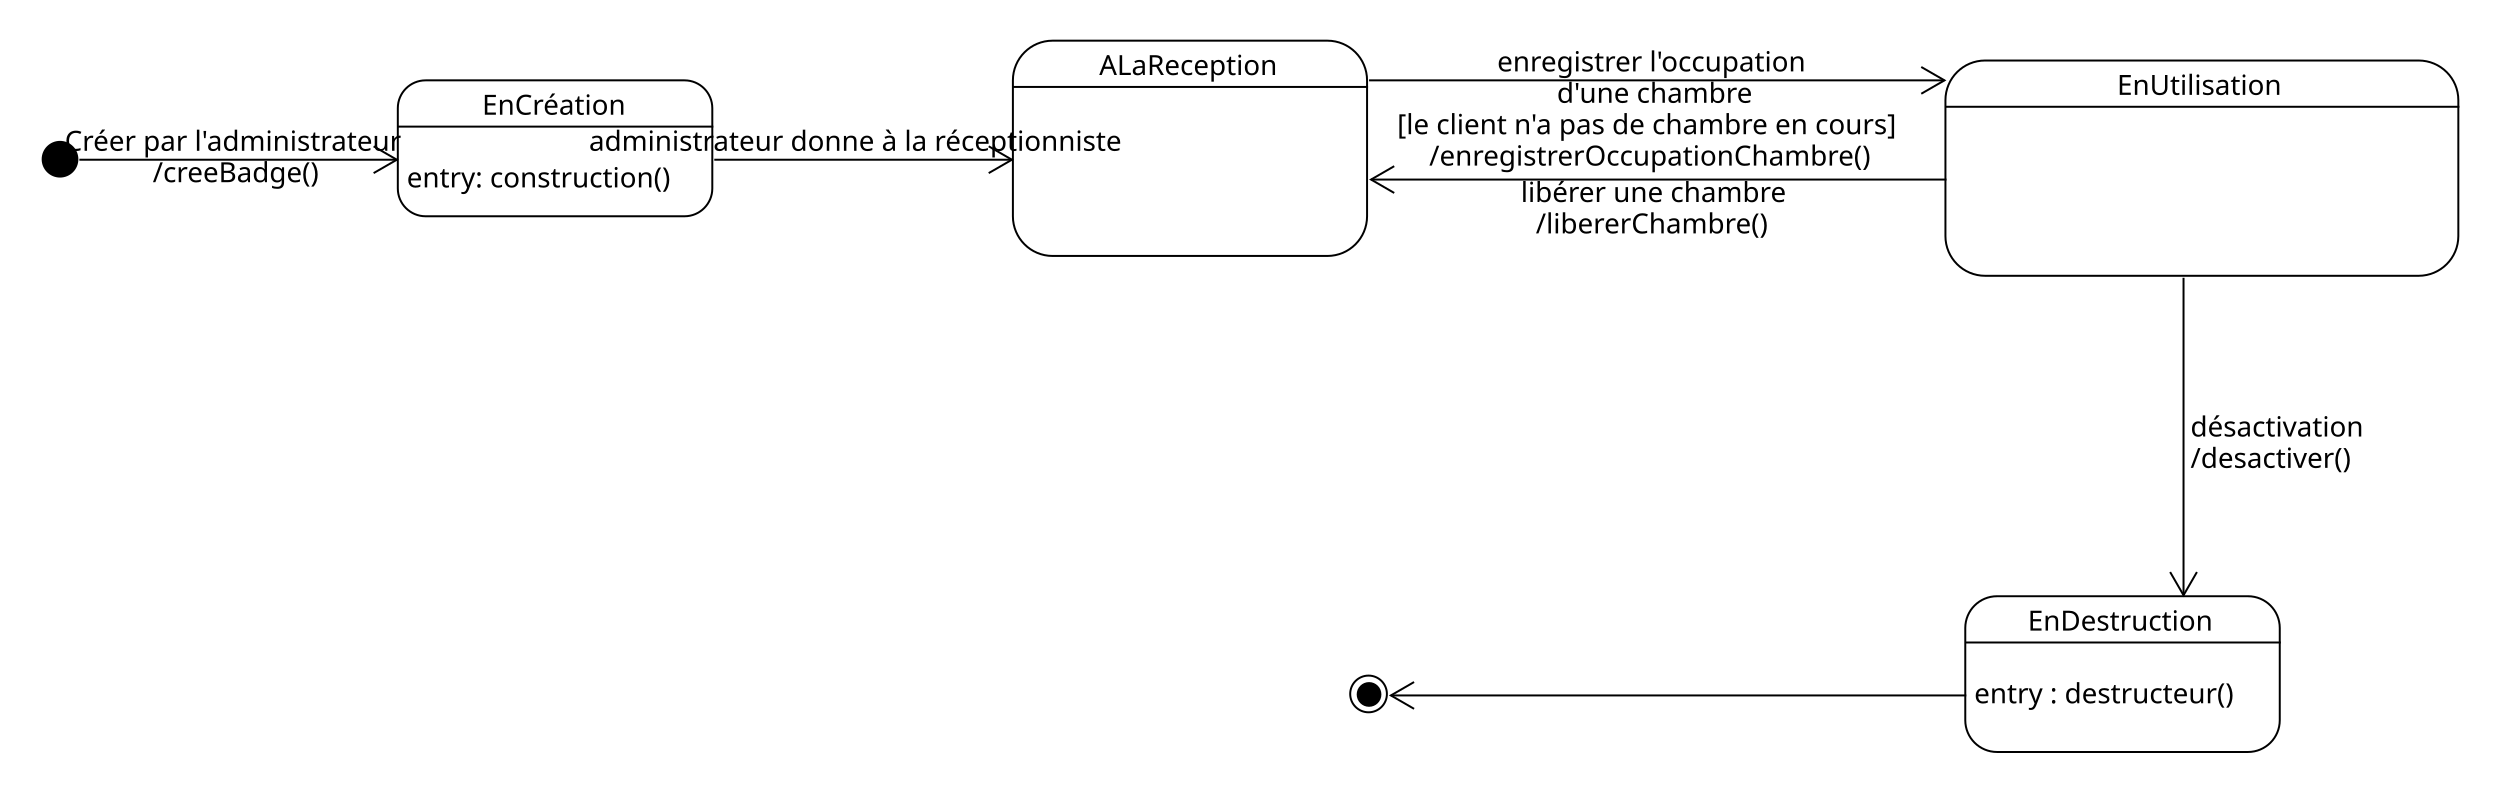
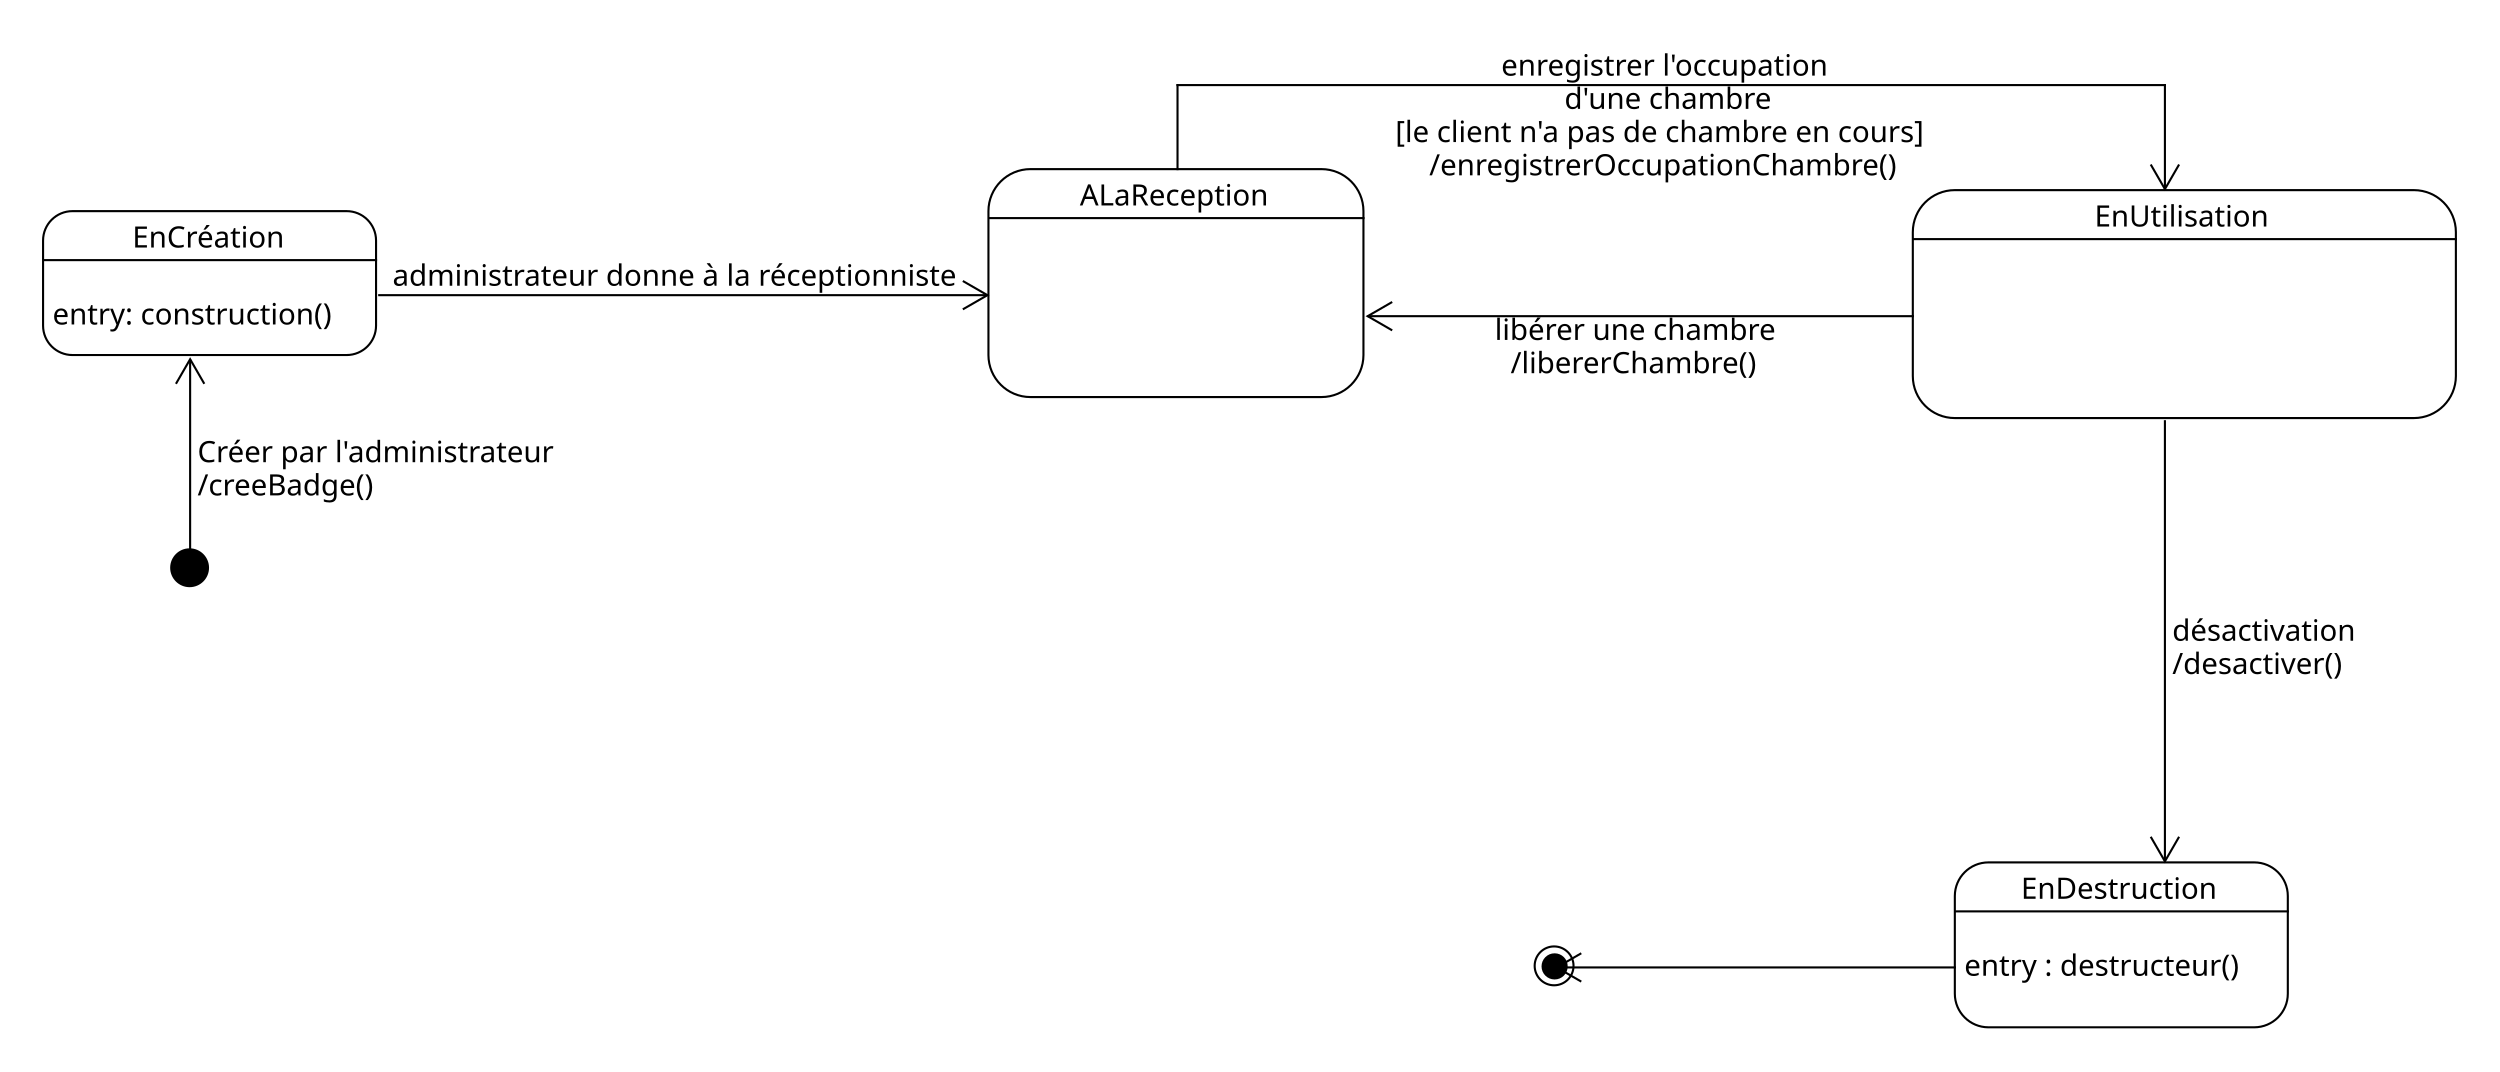
- <svg xmlns="http://www.w3.org/2000/svg" fill-opacity="1" color-rendering="auto" color-interpolation="auto" text-rendering="auto" stroke="black" stroke-linecap="square" width="1260" stroke-miterlimit="10" shape-rendering="auto" stroke-opacity="1" fill="black" stroke-dasharray="none" font-weight="normal" stroke-width="1" viewBox="-20 200 1260 400" height="400" font-family="'Dialog'" font-style="normal" stroke-linejoin="miter" font-size="12px" stroke-dashoffset="0" image-rendering="auto">
+ <svg xmlns="http://www.w3.org/2000/svg" fill-opacity="1" color-rendering="auto" color-interpolation="auto" text-rendering="auto" stroke="black" stroke-linecap="square" width="1190" stroke-miterlimit="10" shape-rendering="auto" stroke-opacity="1" fill="black" stroke-dasharray="none" font-weight="normal" stroke-width="1" viewBox="0 150 1190 510" height="510" font-family="'Dialog'" font-style="normal" stroke-linejoin="miter" font-size="12px" stroke-dashoffset="0" image-rendering="auto">
  <defs id="genericDefs" />
  <g>
    <defs id="defs1">
      <clipPath clipPathUnits="userSpaceOnUse" id="clipPath1">
        <path d="M0 0 L2147483647 0 L2147483647 2147483647 L0 2147483647 L0 0 Z" />
      </clipPath>
      <clipPath clipPathUnits="userSpaceOnUse" id="clipPath2">
        <path d="M0 0 L0 80 L160 80 L160 0 Z" />
      </clipPath>
      <clipPath clipPathUnits="userSpaceOnUse" id="clipPath3">
        <path d="M0 0 L0 110 L260 110 L260 0 Z" />
      </clipPath>
      <clipPath clipPathUnits="userSpaceOnUse" id="clipPath4">
        <path d="M0 0 L0 110 L180 110 L180 0 Z" />
      </clipPath>
      <clipPath clipPathUnits="userSpaceOnUse" id="clipPath5">
        <path d="M0 0 L0 70 L160 70 L160 0 Z" />
      </clipPath>
      <clipPath clipPathUnits="userSpaceOnUse" id="clipPath6">
        <path d="M0 0 L0 20 L20 20 L20 0 Z" />
      </clipPath>
      <clipPath clipPathUnits="userSpaceOnUse" id="clipPath7">
-         <path d="M0 0 L0 60 L320 60 L320 0 Z" />
+         <path d="M0 0 L0 60 L290 60 L290 0 Z" />
      </clipPath>
      <clipPath clipPathUnits="userSpaceOnUse" id="clipPath8">
-         <path d="M0 0 L0 80 L320 80 L320 0 Z" />
+         <path d="M0 0 L0 90 L500 90 L500 0 Z" />
      </clipPath>
      <clipPath clipPathUnits="userSpaceOnUse" id="clipPath9">
-         <path d="M0 0 L0 30 L320 30 L320 0 Z" />
+         <path d="M0 0 L0 30 L220 30 L220 0 Z" />
      </clipPath>
      <clipPath clipPathUnits="userSpaceOnUse" id="clipPath10">
-         <path d="M0 0 L0 190 L120 190 L120 0 Z" />
+         <path d="M0 0 L0 240 L120 240 L120 0 Z" />
      </clipPath>
      <clipPath clipPathUnits="userSpaceOnUse" id="clipPath11">
-         <path d="M0 0 L0 50 L190 50 L190 0 Z" />
+         <path d="M0 0 L0 130 L200 130 L200 0 Z" />
      </clipPath>
      <clipPath clipPathUnits="userSpaceOnUse" id="clipPath12">
-         <path d="M0 0 L0 40 L300 40 L300 0 Z" />
+         <path d="M0 0 L0 40 L320 40 L320 0 Z" />
      </clipPath>
    </defs>
-     <g fill="rgb(255,255,255)" fill-opacity="0" transform="translate(970,500)" stroke-opacity="0" stroke="rgb(255,255,255)">
+     <g fill="rgb(255,255,255)" fill-opacity="0" transform="translate(930,560)" stroke-opacity="0" stroke="rgb(255,255,255)">
      <rect x="0.5" y="0.5" clip-path="url(#clipPath2)" width="158.5" rx="16" ry="16" height="78.5" stroke="none" />
    </g>
-     <g transform="translate(970,500)">
+     <g transform="translate(930,560)">
      <rect x="0.5" y="0.5" clip-path="url(#clipPath2)" fill="none" width="158.5" rx="16" ry="16" height="78.5" />
      <text x="32" font-size="14px" y="17.817" clip-path="url(#clipPath2)" font-family="sans-serif" stroke="none" xml:space="preserve">EnDestruction</text>
      <path fill="none" d="M1 23.817 L159 23.817" clip-path="url(#clipPath2)" />
      <text x="5" font-size="14px" y="54.452" clip-path="url(#clipPath2)" font-family="sans-serif" stroke="none" xml:space="preserve">entry : destructeur()</text>
    </g>
-     <g fill="rgb(255,255,255)" fill-opacity="0" transform="translate(960,230)" stroke-opacity="0" stroke="rgb(255,255,255)">
+     <g fill="rgb(255,255,255)" fill-opacity="0" transform="translate(910,240)" stroke-opacity="0" stroke="rgb(255,255,255)">
      <rect x="0.5" y="0.5" clip-path="url(#clipPath3)" width="258.5" rx="20" ry="20" height="108.5" stroke="none" />
    </g>
-     <g transform="translate(960,230)">
+     <g transform="translate(910,240)">
      <rect x="0.5" y="0.5" clip-path="url(#clipPath3)" fill="none" width="258.5" rx="20" ry="20" height="108.5" />
      <text x="87" font-size="14px" y="17.817" clip-path="url(#clipPath3)" font-family="sans-serif" stroke="none" xml:space="preserve">EnUtilisation</text>
      <path fill="none" d="M1 23.817 L259 23.817" clip-path="url(#clipPath3)" />
    </g>
-     <g fill="rgb(255,255,255)" fill-opacity="0" transform="translate(490,220)" stroke-opacity="0" stroke="rgb(255,255,255)">
+     <g fill="rgb(255,255,255)" fill-opacity="0" transform="translate(470,230)" stroke-opacity="0" stroke="rgb(255,255,255)">
      <rect x="0.5" y="0.5" clip-path="url(#clipPath4)" width="178.5" rx="20" ry="20" height="108.5" stroke="none" />
    </g>
-     <g transform="translate(490,220)">
+     <g transform="translate(470,230)">
      <rect x="0.5" y="0.5" clip-path="url(#clipPath4)" fill="none" width="178.5" rx="20" ry="20" height="108.5" />
      <text x="44" font-size="14px" y="17.817" clip-path="url(#clipPath4)" font-family="sans-serif" stroke="none" xml:space="preserve">ALaReception</text>
      <path fill="none" d="M1 23.817 L179 23.817" clip-path="url(#clipPath4)" />
    </g>
-     <g fill="rgb(255,255,255)" fill-opacity="0" transform="translate(180,240)" stroke-opacity="0" stroke="rgb(255,255,255)">
+     <g fill="rgb(255,255,255)" fill-opacity="0" transform="translate(20,250)" stroke-opacity="0" stroke="rgb(255,255,255)">
      <rect x="0.5" y="0.5" clip-path="url(#clipPath5)" width="158.5" rx="14" ry="14" height="68.5" stroke="none" />
    </g>
-     <g transform="translate(180,240)">
+     <g transform="translate(20,250)">
      <rect x="0.5" y="0.5" clip-path="url(#clipPath5)" fill="none" width="158.5" rx="14" ry="14" height="68.5" />
      <text x="43" font-size="14px" y="17.817" clip-path="url(#clipPath5)" font-family="sans-serif" stroke="none" xml:space="preserve">EnCréation</text>
      <path fill="none" d="M1 23.817 L159 23.817" clip-path="url(#clipPath5)" />
      <text x="5" font-size="14px" y="54.452" clip-path="url(#clipPath5)" font-family="sans-serif" stroke="none" xml:space="preserve">entry: construction()</text>
    </g>
-     <g fill="rgb(255,255,255)" fill-opacity="0" transform="translate(660,540)" stroke-opacity="0" stroke="rgb(255,255,255)">
+     <g fill="rgb(255,255,255)" fill-opacity="0" transform="translate(730,600)" stroke-opacity="0" stroke="rgb(255,255,255)">
      <circle r="9.25" clip-path="url(#clipPath6)" cx="9.75" cy="9.75" stroke="none" />
    </g>
-     <g transform="translate(660,540)">
+     <g transform="translate(730,600)">
      <circle fill="none" r="9.25" clip-path="url(#clipPath6)" cx="9.75" cy="9.75" />
      <circle r="6.227" clip-path="url(#clipPath6)" cx="10" cy="10" stroke="none" />
    </g>
-     <g fill="rgb(255,255,255)" fill-opacity="0" transform="translate(660,540)" stroke-opacity="0" stroke="rgb(255,255,255)">
+     <g fill="rgb(255,255,255)" fill-opacity="0" transform="translate(730,600)" stroke-opacity="0" stroke="rgb(255,255,255)">
      <circle fill="none" r="6.227" clip-path="url(#clipPath6)" cx="10" cy="10" />
    </g>
-     <g transform="translate(0,270)">
+     <g transform="translate(80,410)">
      <circle r="8.75" clip-path="url(#clipPath6)" cx="10.25" cy="10.25" stroke="none" />
      <circle fill="none" r="8.75" clip-path="url(#clipPath6)" cx="10.25" cy="10.25" />
    </g>
-     <g transform="translate(660,270)">
-       <path fill="none" d="M300.5 20.5 L11.5 20.5" clip-path="url(#clipPath7)" />
+     <g transform="translate(640,280)">
+       <path fill="none" d="M270.5 20.5 L11.5 20.5" clip-path="url(#clipPath7)" />
      <path fill="none" d="M22.258 14 L11 20.5 L22.258 27" clip-path="url(#clipPath7)" />
-       <text x="86.501" font-size="14px" y="31.817" clip-path="url(#clipPath7)" font-family="sans-serif" stroke="none" xml:space="preserve">libérer une chambre</text>
-       <text x="94.037" font-size="14px" y="47.635" clip-path="url(#clipPath7)" font-family="sans-serif" stroke="none" xml:space="preserve">/libererChambre()</text>
+       <text x="71.501" font-size="14px" y="31.817" clip-path="url(#clipPath7)" font-family="sans-serif" stroke="none" xml:space="preserve">libérer une chambre</text>
+       <text x="79.037" font-size="14px" y="47.635" clip-path="url(#clipPath7)" font-family="sans-serif" stroke="none" xml:space="preserve">/libererChambre()</text>
    </g>
-     <g transform="translate(660,220)">
-       <path fill="none" d="M10.5 20.5 L299.5 20.5" clip-path="url(#clipPath8)" />
-       <path fill="none" d="M288.742 27 L300 20.5 L288.742 14" clip-path="url(#clipPath8)" />
-       <text x="74.575" font-size="14px" y="16" clip-path="url(#clipPath8)" font-family="sans-serif" stroke="none" xml:space="preserve">enregistrer l'occupation</text>
-       <text x="104.688" font-size="14px" y="31.817" clip-path="url(#clipPath8)" font-family="sans-serif" stroke="none" xml:space="preserve">d'une chambre</text>
-       <text x="24.16" font-size="14px" y="47.635" clip-path="url(#clipPath8)" font-family="sans-serif" stroke="none" xml:space="preserve">[le client n'a pas de chambre en cours]</text>
-       <text x="40.296" font-size="14px" y="63.452" clip-path="url(#clipPath8)" font-family="sans-serif" stroke="none" xml:space="preserve">/enregistrerOccupationChambre()</text>
+     <g transform="translate(550,170)">
+       <path fill="none" d="M10.5 60.5 L10.5 20.5" clip-path="url(#clipPath8)" />
+       <path fill="none" d="M10.5 20.5 L480.5 20.5" clip-path="url(#clipPath8)" />
+       <path fill="none" d="M480.5 20.5 L480.5 69.5" clip-path="url(#clipPath8)" />
+       <path fill="none" d="M474 58.742 L480.5 70 L487 58.742" clip-path="url(#clipPath8)" />
+       <text x="164.575" font-size="14px" y="16" clip-path="url(#clipPath8)" font-family="sans-serif" stroke="none" xml:space="preserve">enregistrer l'occupation</text>
+       <text x="194.688" font-size="14px" y="31.817" clip-path="url(#clipPath8)" font-family="sans-serif" stroke="none" xml:space="preserve">d'une chambre</text>
+       <text x="114.16" font-size="14px" y="47.635" clip-path="url(#clipPath8)" font-family="sans-serif" stroke="none" xml:space="preserve">[le client n'a pas de chambre en cours]</text>
+       <text x="130.296" font-size="14px" y="63.452" clip-path="url(#clipPath8)" font-family="sans-serif" stroke="none" xml:space="preserve">/enregistrerOccupationChambre()</text>
    </g>
-     <g transform="translate(670,540)">
-       <path fill="none" d="M300.5 10.5 L11.5 10.5" clip-path="url(#clipPath9)" />
+     <g transform="translate(730,600)">
+       <path fill="none" d="M200.5 10.5 L11.5 10.5" clip-path="url(#clipPath9)" />
      <path fill="none" d="M22.258 4 L11 10.5 L22.258 17" clip-path="url(#clipPath9)" />
    </g>
-     <g transform="translate(1070,330)">
-       <path fill="none" d="M10.5 10.5 L10.5 169.5" clip-path="url(#clipPath10)" />
-       <path fill="none" d="M4 158.742 L10.5 170 L17 158.742" clip-path="url(#clipPath10)" />
-       <text x="14" font-size="14px" y="90" clip-path="url(#clipPath10)" font-family="sans-serif" stroke="none" xml:space="preserve">désactivation</text>
-       <text x="14" font-size="14px" y="105.817" clip-path="url(#clipPath10)" font-family="sans-serif" stroke="none" xml:space="preserve">/desactiver()</text>
+     <g transform="translate(1020,340)">
+       <path fill="none" d="M10.5 10.5 L10.5 219.5" clip-path="url(#clipPath10)" />
+       <path fill="none" d="M4 208.742 L10.5 220 L17 208.742" clip-path="url(#clipPath10)" />
+       <text x="14" font-size="14px" y="115" clip-path="url(#clipPath10)" font-family="sans-serif" stroke="none" xml:space="preserve">désactivation</text>
+       <text x="14" font-size="14px" y="130.817" clip-path="url(#clipPath10)" font-family="sans-serif" stroke="none" xml:space="preserve">/desactiver()</text>
    </g>
-     <g transform="translate(10,260)">
-       <path fill="none" d="M10.5 20.5 L169.5 20.5" clip-path="url(#clipPath11)" />
-       <path fill="none" d="M158.742 27 L170 20.5 L158.742 14" clip-path="url(#clipPath11)" />
-       <text x="2.596" font-size="14px" y="16" clip-path="url(#clipPath11)" font-family="sans-serif" stroke="none" xml:space="preserve">Créer par l'administrateur</text>
-       <text x="46.964" font-size="14px" y="31.817" clip-path="url(#clipPath11)" font-family="sans-serif" stroke="none" xml:space="preserve">/creeBadge()</text>
+     <g transform="translate(80,310)">
+       <path fill="none" d="M10.5 110.5 L10.5 11.5" clip-path="url(#clipPath11)" />
+       <path fill="none" d="M17 22.258 L10.5 11 L4 22.258" clip-path="url(#clipPath11)" />
+       <text x="14" font-size="14px" y="60" clip-path="url(#clipPath11)" font-family="sans-serif" stroke="none" xml:space="preserve">Créer par l'administrateur</text>
+       <text x="14" font-size="14px" y="75.817" clip-path="url(#clipPath11)" font-family="sans-serif" stroke="none" xml:space="preserve">/creeBadge()</text>
    </g>
-     <g transform="translate(270,260)">
-       <path fill="none" d="M70.5 20.5 L219.5 20.5" clip-path="url(#clipPath12)" />
-       <path fill="none" d="M208.742 27 L220 20.5 L208.742 14" clip-path="url(#clipPath12)" />
-       <text x="6.856" font-size="14px" y="16" clip-path="url(#clipPath12)" font-family="sans-serif" stroke="none" xml:space="preserve">administrateur donne à la réceptionniste</text>
+     <g transform="translate(170,270)">
+       <path fill="none" d="M10.5 20.5 L299.5 20.5" clip-path="url(#clipPath12)" />
+       <path fill="none" d="M288.742 27 L300 20.5 L288.742 14" clip-path="url(#clipPath12)" />
+       <text x="16.856" font-size="14px" y="16" clip-path="url(#clipPath12)" font-family="sans-serif" stroke="none" xml:space="preserve">administrateur donne à la réceptionniste</text>
    </g>
  </g>
</svg>
